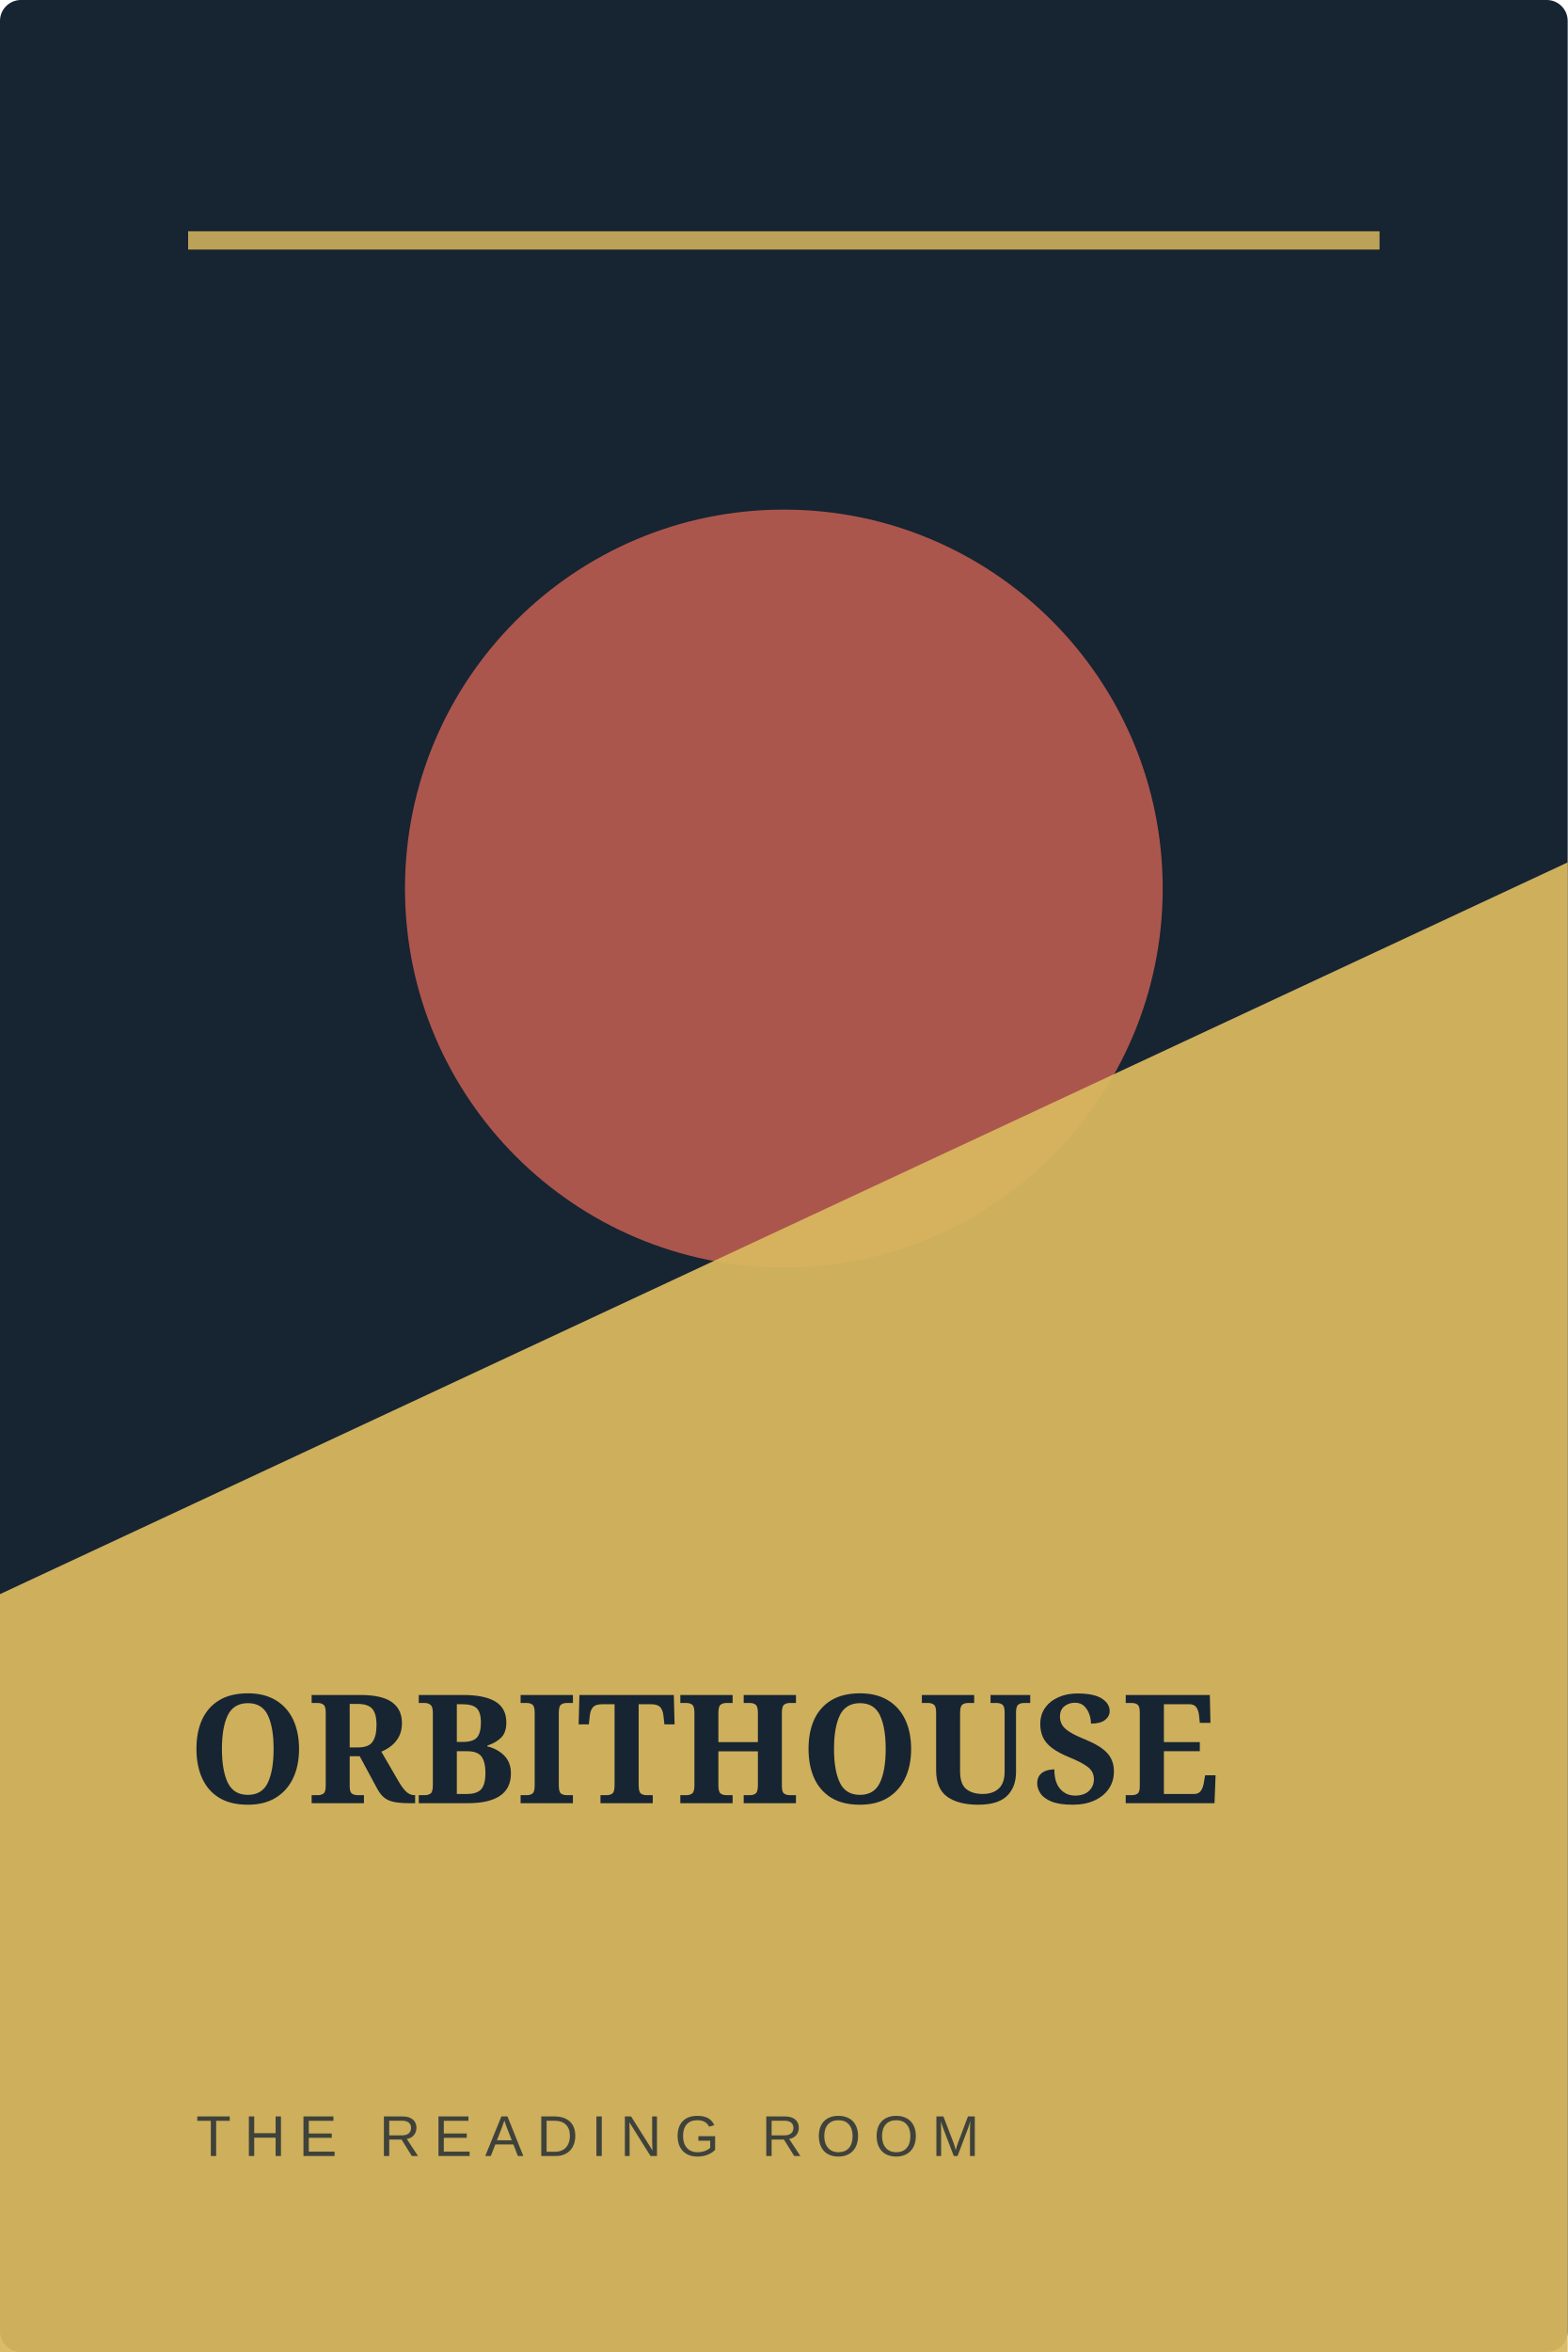
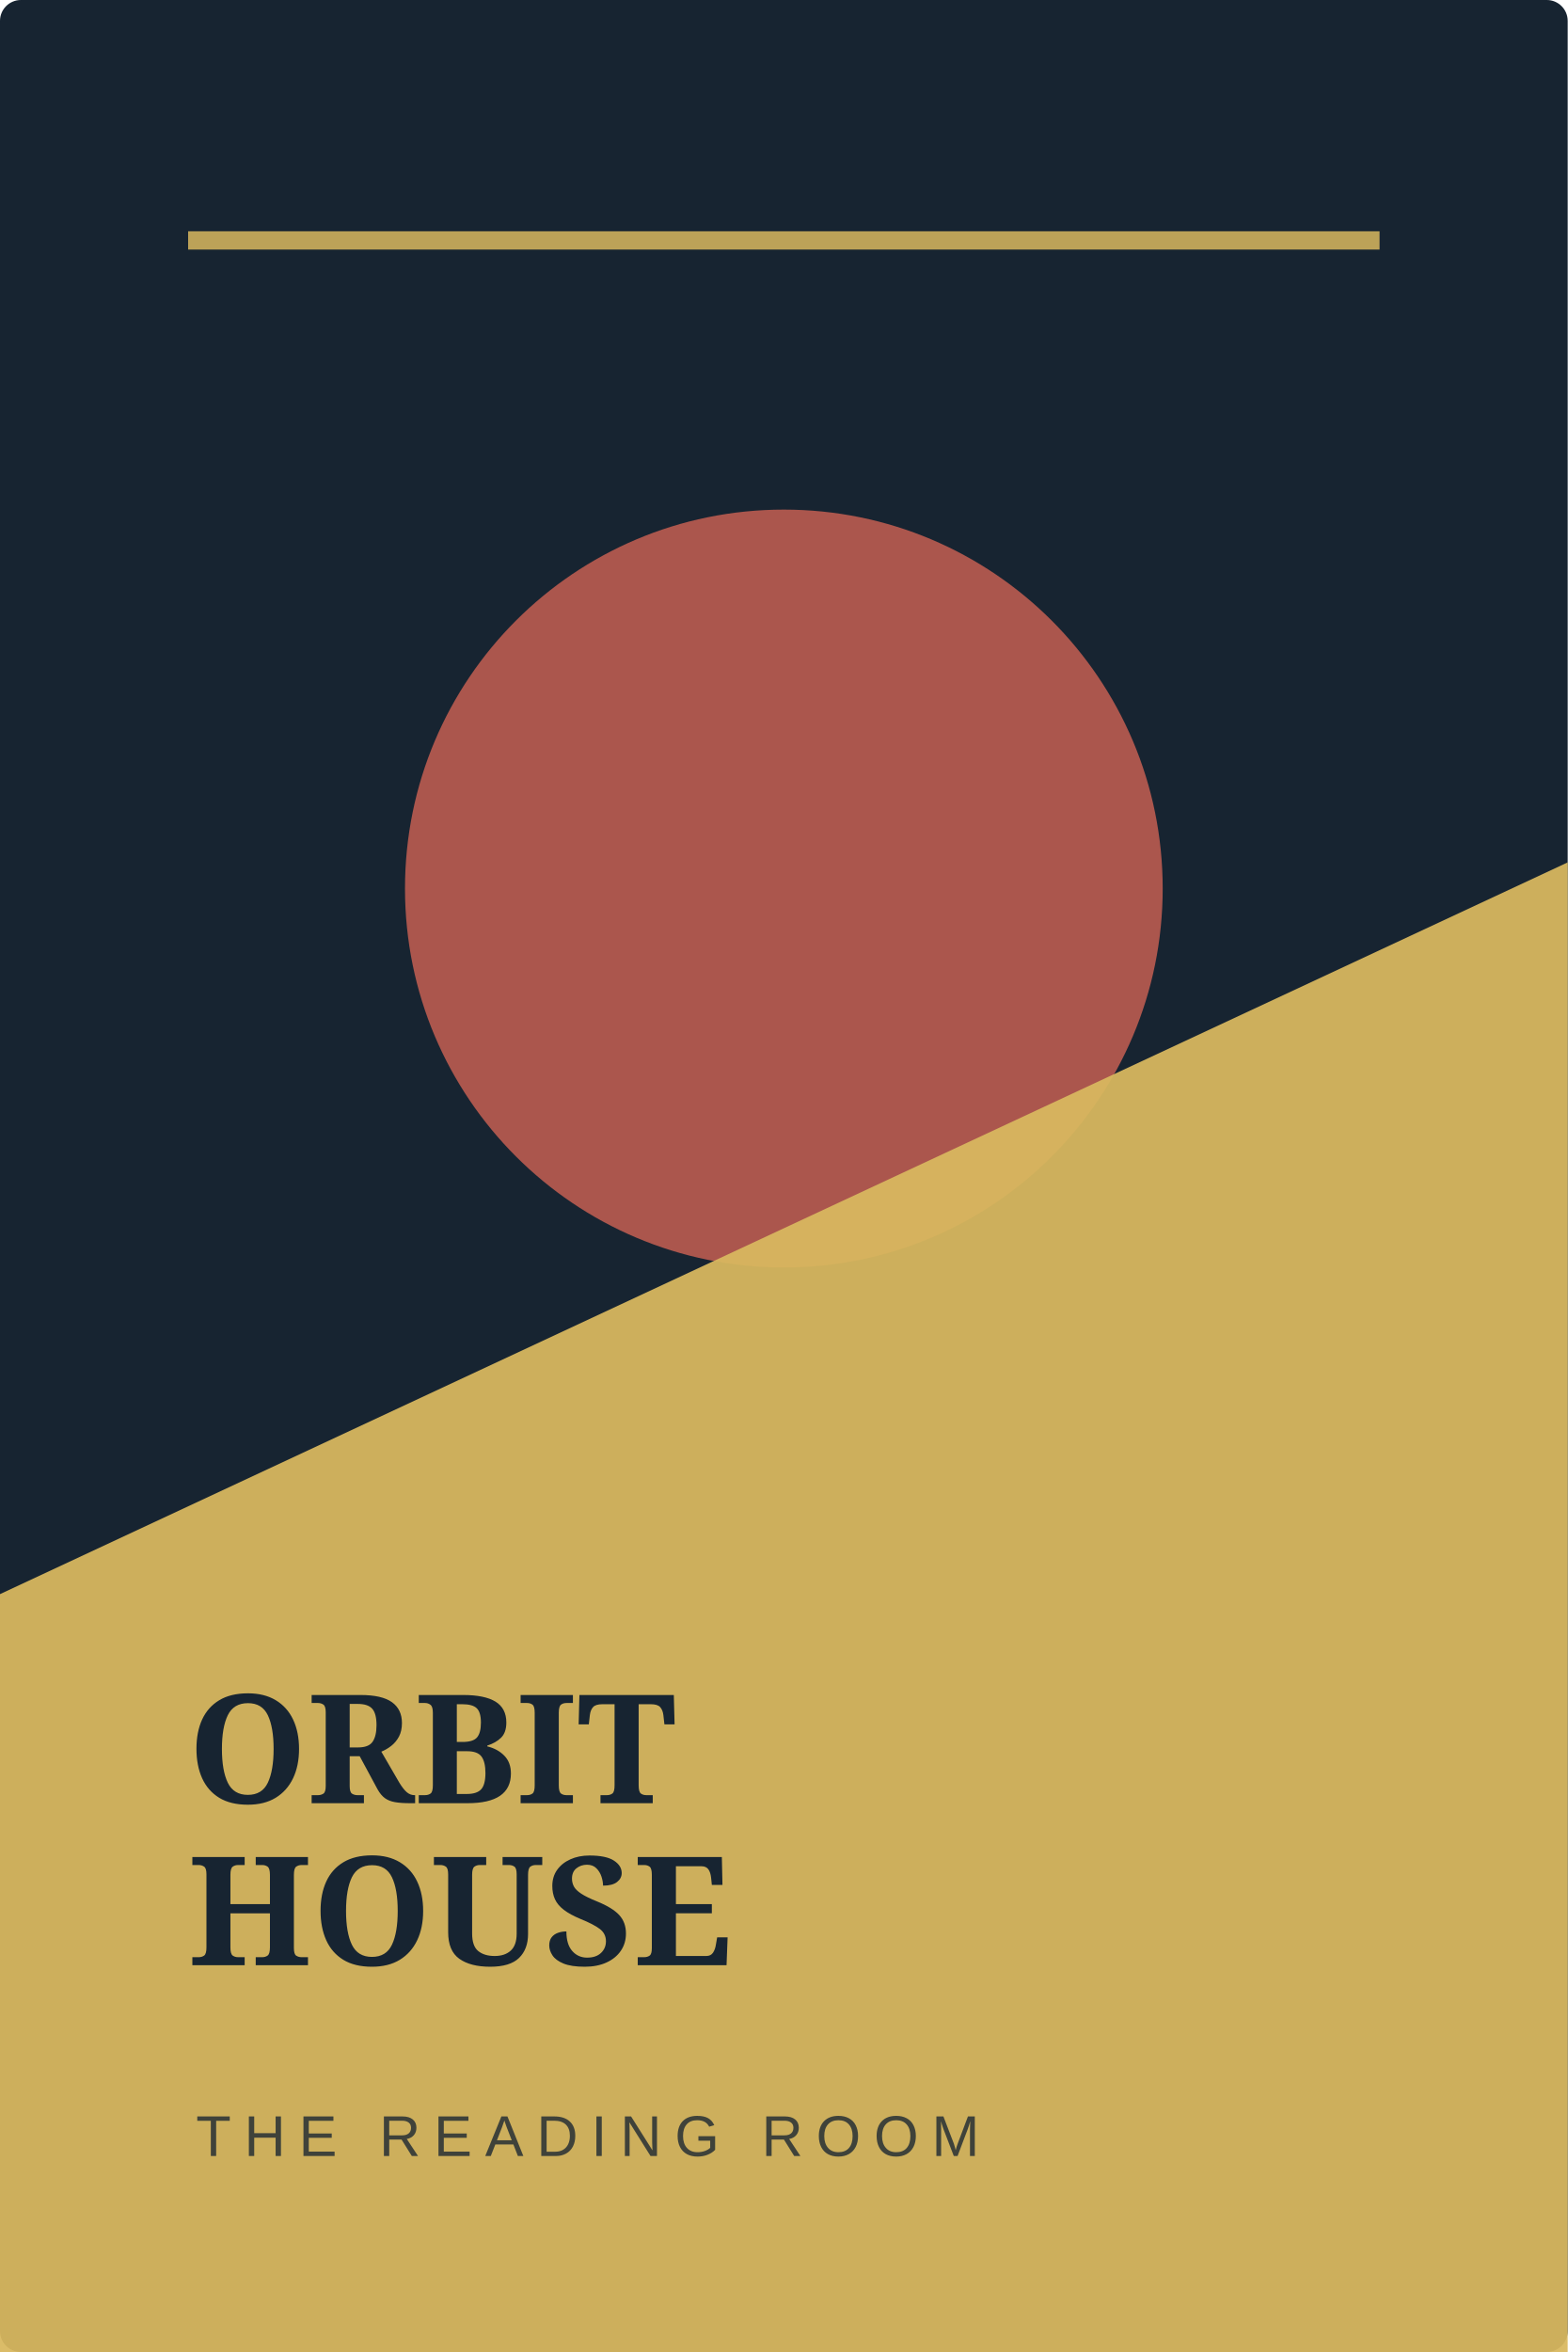
<svg xmlns="http://www.w3.org/2000/svg" width="600" height="900" viewBox="0 0 600 900" role="img" aria-labelledby="title">
  <rect width="600" height="900" rx="8" fill="#172431" />
  <circle cx="300" cy="340" r="145" fill="#b75a4f" opacity=".92" />
  <path d="M0 610 L600 330 L600 900 L0 900Z" fill="#d9b85f" opacity=".94" />
  <path d="M72 92 H528" stroke="#d9b85f" stroke-width="7" opacity=".85" />
-   <text x="72" y="690" font-family="Georgia,serif" font-size="58" font-weight="700" fill="#172431">ORBIT
- HOUSE</text>
-   <text x="72" y="752" font-family="Georgia,serif" font-size="58" font-weight="700" fill="#172431" />
+   <text x="72" y="690" font-family="Georgia,serif" font-size="58" font-weight="700" fill="#172431">ORBIT</text>
+   <text x="72" y="752" font-family="Georgia,serif" font-size="58" font-weight="700" fill="#172431">HOUSE</text>
  <text x="75" y="825" font-family="Arial,sans-serif" font-size="22" letter-spacing="5" fill="#172431" opacity=".78">THE READING ROOM</text>
</svg>
